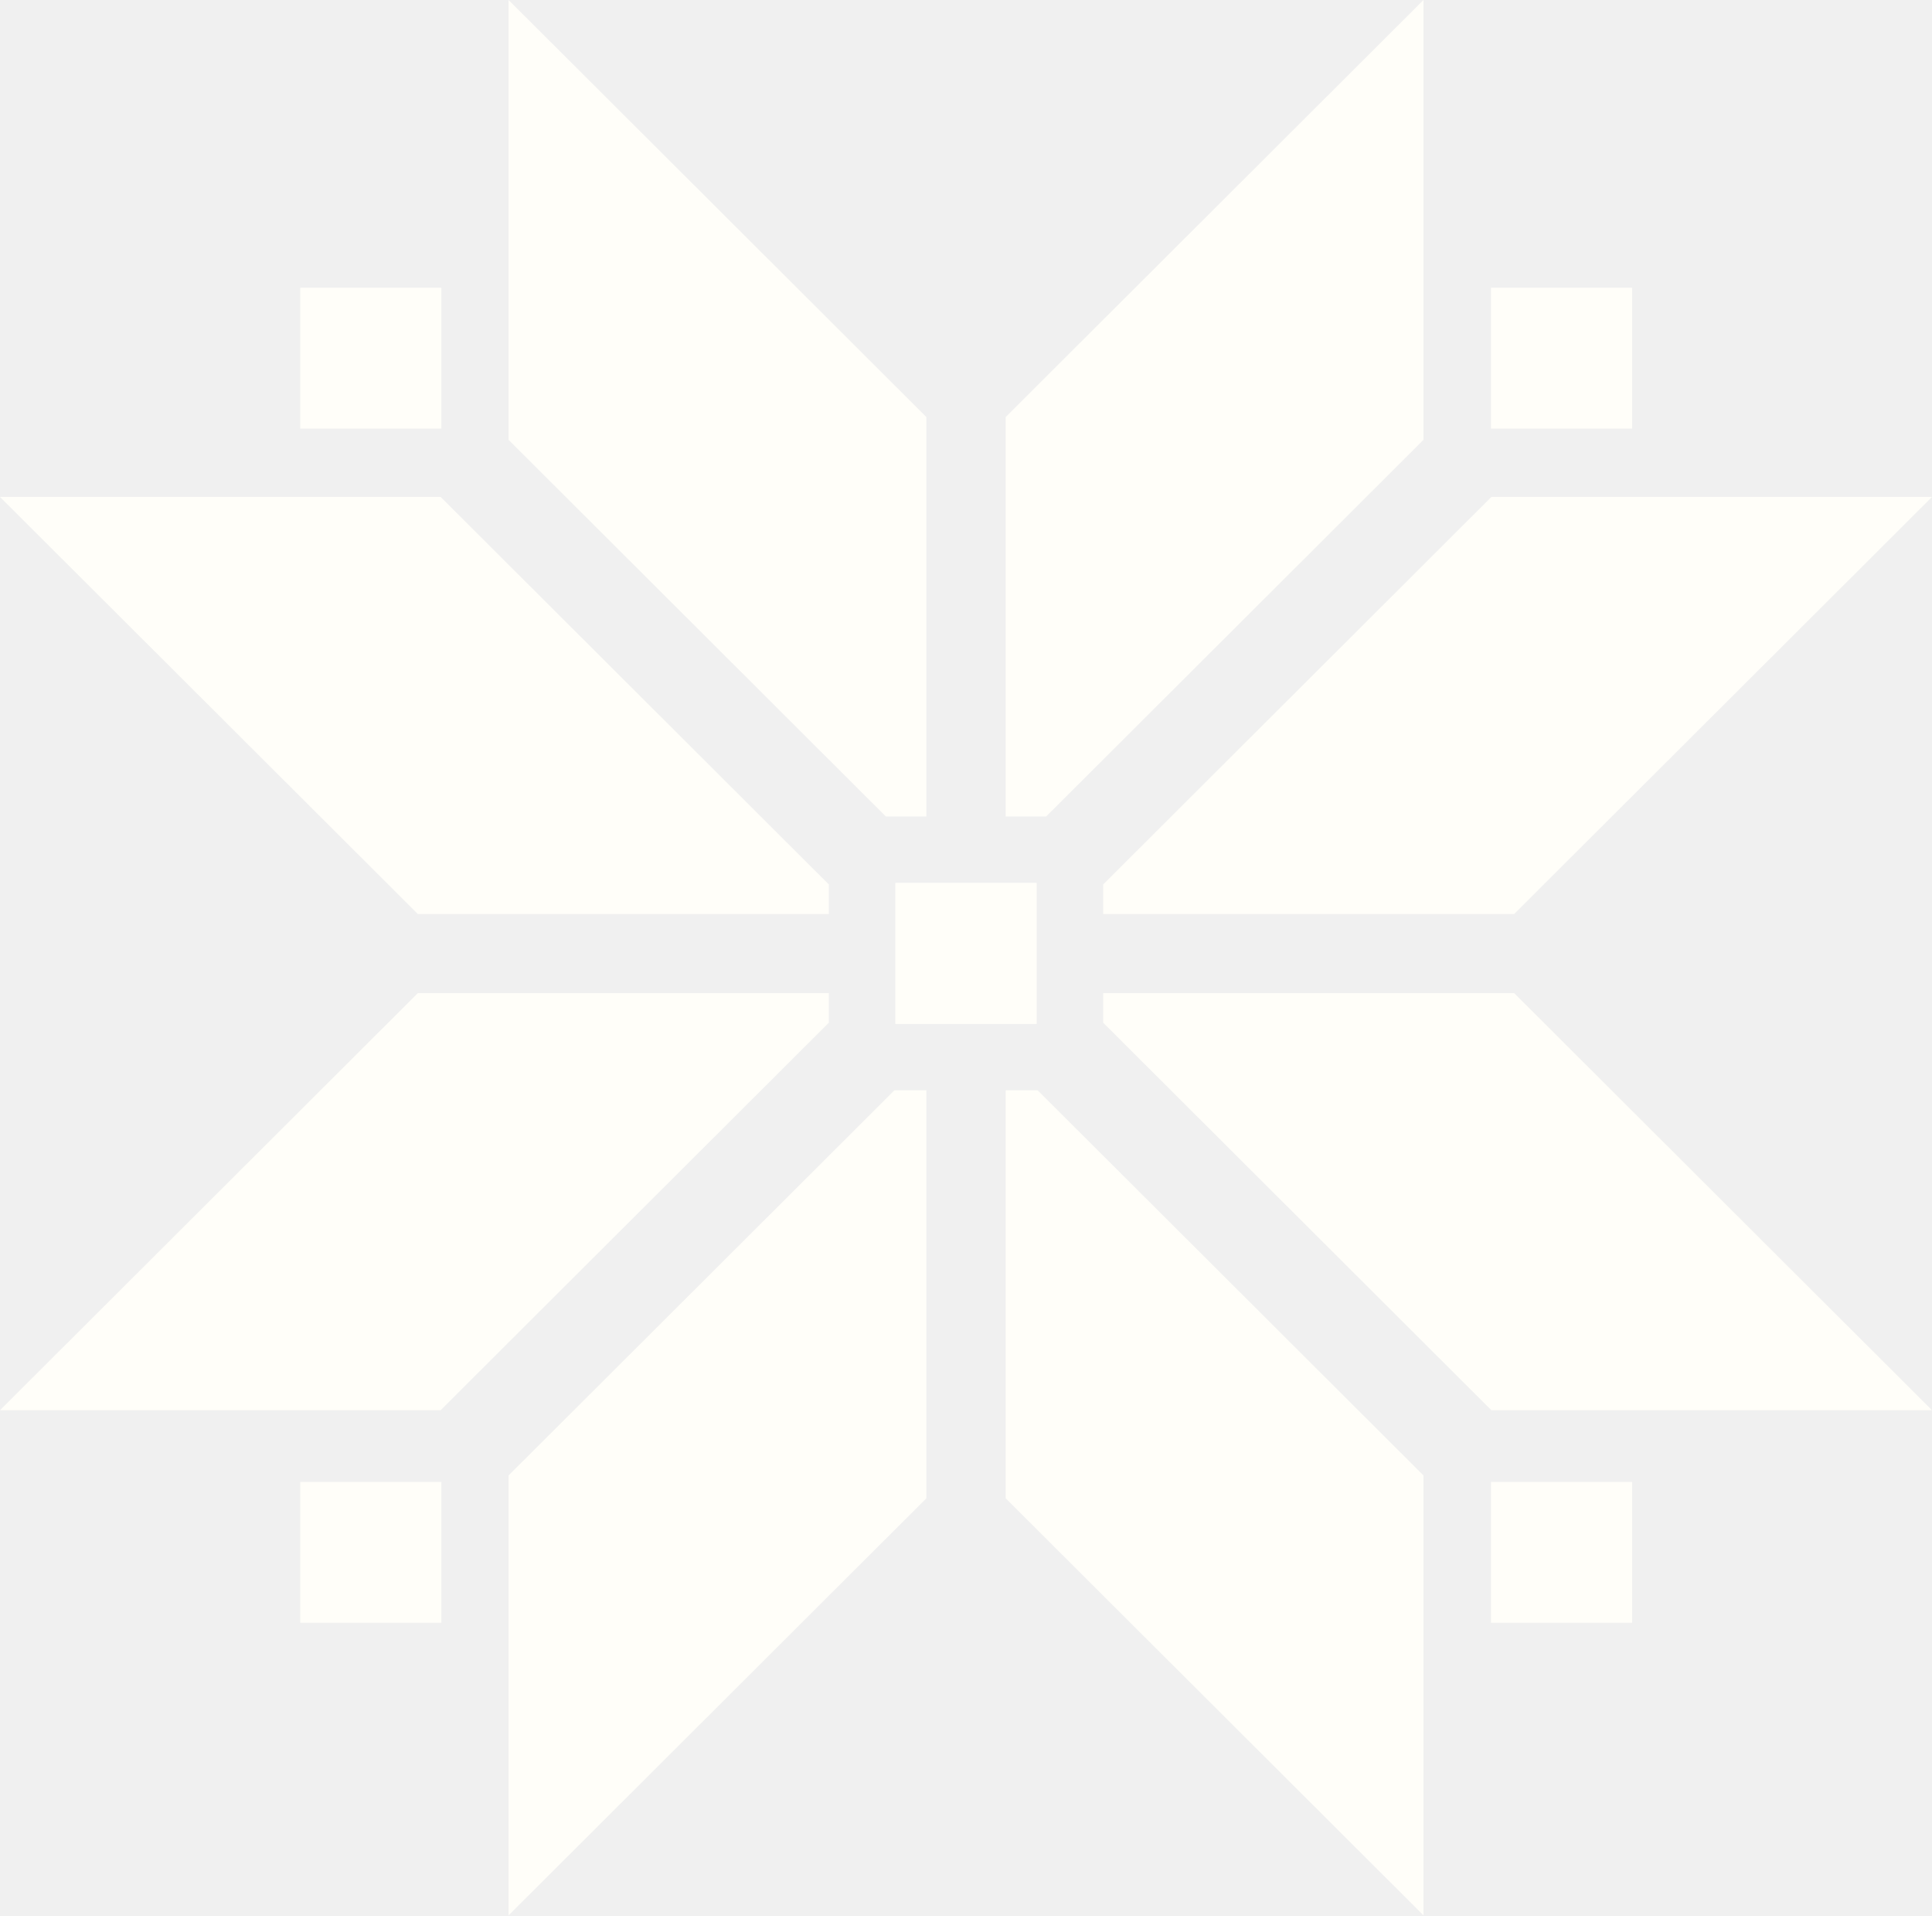
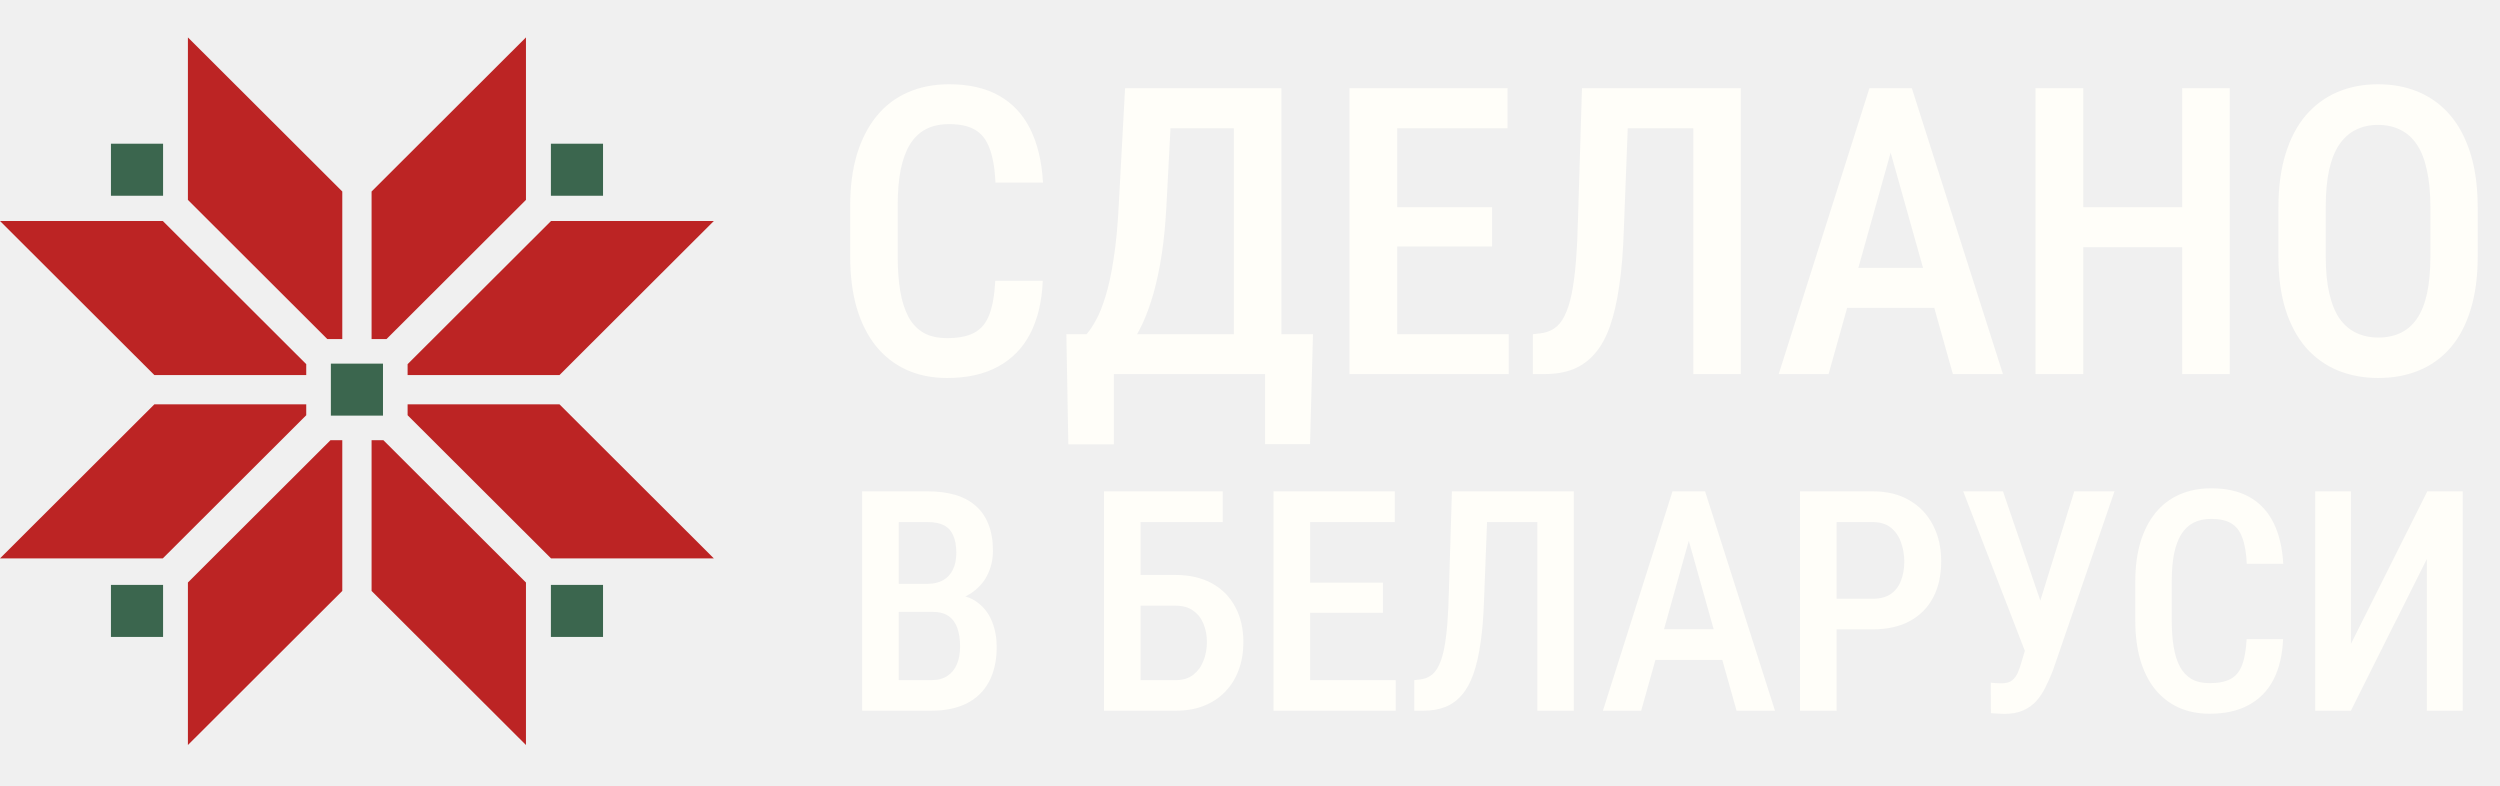
- <svg xmlns="http://www.w3.org/2000/svg" width="229" height="227" viewBox="0 0 229 227" fill="none">
-   <path d="M122.862 104.646H106.138V121.338H122.862V104.646Z" fill="#FFFEF9" />
-   <path d="M122.862 104.646H106.138V121.338H122.862V104.646Z" fill="#FFFEF9" />
-   <path d="M124.003 96.764L168.727 52.126V0L119.203 49.428V96.764H122.862H124.003Z" fill="#FFFEF9" />
-   <path d="M109.805 96.764V49.428L60.281 0V52.126L104.997 96.764H106.137H109.805Z" fill="#FFFEF9" />
-   <path d="M119.203 129.22V177.572L168.727 227V174.865L122.994 129.22H122.862H119.203Z" fill="#FFFEF9" />
-   <path d="M106.015 129.22L60.281 174.865V227L109.805 177.572V129.22H106.137H106.015Z" fill="#FFFEF9" />
-   <path d="M179.476 108.324L229 58.895H176.774L130.76 104.821V108.324H179.476Z" fill="#FFFEF9" />
-   <path d="M130.76 117.704V121.207L176.774 167.132H229L179.476 117.704H130.76Z" fill="#FFFEF9" />
-   <path d="M49.524 117.704L0 167.132H52.227L98.241 121.207V117.704H49.524Z" fill="#FFFEF9" />
-   <path d="M52.227 58.895H0L49.524 108.324H98.241V104.821L52.227 58.895Z" fill="#FFFEF9" />
-   <path d="M193.454 34.102H176.729V50.795H193.454V34.102Z" fill="#FFFEF9" />
-   <path d="M52.314 34.102H35.59V50.795H52.314V34.102Z" fill="#FFFEF9" />
-   <path d="M52.314 175.636H35.59V192.328H52.314V175.636Z" fill="#FFFEF9" />
-   <path d="M193.454 175.636H176.729V192.328H193.454V175.636Z" fill="#FFFEF9" />
+ <svg xmlns="http://www.w3.org/2000/svg" width="802" height="252" viewBox="0 0 802 252" fill="none">
+   <g clip-path="url(#clip0_1818_1082)">
+     <path d="M122.862 116.646H106.138V133.338H122.862V116.646Z" fill="#FFFEF9" />
+     <path d="M122.862 116.646H106.138V133.338H122.862V116.646Z" fill="#3B664E" />
+     <path d="M124.003 108.764L168.727 64.126V12L119.203 61.429V108.764H122.862H124.003Z" fill="#BC2424" />
+     <path d="M109.805 108.764V61.429L60.281 12V64.126L104.997 108.764H106.137H109.805Z" fill="#BC2424" />
+     <path d="M119.203 141.22V189.572L168.727 239V186.865L122.994 141.22H122.862H119.203Z" fill="#BC2424" />
+     <path d="M106.015 141.22L60.281 186.865V239L109.805 189.572V141.22H106.137H106.015Z" fill="#BC2424" />
+     <path d="M179.476 120.324L229 70.895H176.774L130.76 116.821V120.324H179.476Z" fill="#BC2424" />
+     <path d="M130.76 129.704V133.207L176.774 179.132H229L179.476 129.704H130.76Z" fill="#BC2424" />
+     <path d="M49.524 129.704L1.10153e-05 179.132H52.227L98.241 133.207V129.704H49.524Z" fill="#BC2424" />
+     <path d="M52.227 70.895H1.10153e-05L49.524 120.324H98.241V116.821L52.227 70.895Z" fill="#BC2424" />
+     <path d="M193.454 46.103H176.73V62.795H193.454V46.103Z" fill="#3B664E" />
+     <path d="M52.314 46.103H35.59V62.795H52.314V46.103Z" fill="#3B664E" />
+     <path d="M52.314 187.636H35.59V204.328H52.314V187.636Z" fill="#3B664E" />
+     <path d="M193.454 187.636H176.73V204.328H193.454V187.636Z" fill="#3B664E" />
+   </g>
+   <path d="M319.288 90.081H334.531C334.237 96.715 332.894 102.363 330.5 107.024C328.106 111.644 324.663 115.171 320.17 117.606C315.719 120.042 310.281 121.26 303.856 121.26C298.985 121.26 294.618 120.378 290.754 118.614C286.933 116.851 283.679 114.31 280.991 110.993C278.304 107.633 276.246 103.539 274.818 98.71C273.433 93.881 272.74 88.401 272.74 82.27V66.019C272.74 59.888 273.454 54.408 274.881 49.579C276.351 44.75 278.451 40.656 281.18 37.296C283.91 33.937 287.227 31.396 291.132 29.675C295.08 27.911 299.531 27.029 304.486 27.029C310.827 27.029 316.16 28.247 320.485 30.683C324.81 33.118 328.148 36.688 330.5 41.391C332.852 46.094 334.216 51.826 334.594 58.587H319.351C319.141 54.009 318.511 50.356 317.461 47.627C316.454 44.855 314.9 42.86 312.8 41.643C310.743 40.425 307.971 39.816 304.486 39.816C301.588 39.816 299.09 40.362 296.99 41.454C294.933 42.545 293.232 44.183 291.888 46.367C290.586 48.508 289.6 51.217 288.928 54.492C288.298 57.726 287.983 61.526 287.983 65.893V82.27C287.983 86.469 288.256 90.186 288.802 93.419C289.348 96.652 290.23 99.403 291.447 101.67C292.665 103.896 294.282 105.597 296.297 106.772C298.313 107.906 300.833 108.473 303.856 108.473C307.467 108.473 310.344 107.906 312.485 106.772C314.669 105.639 316.286 103.728 317.335 101.041C318.385 98.353 319.036 94.7 319.288 90.081ZM409.361 107.213V120H353.743V107.213H409.361ZM357.333 107.213V142.55H342.72L342.09 107.213H357.333ZM421.203 107.213L420.258 142.487H405.834V107.213H421.203ZM399.22 28.289V41.139H363.947V28.289H399.22ZM411.062 28.289V120H395.819V28.289H411.062ZM360.923 28.289H376.167L374.214 65.578C373.92 71.457 373.416 76.748 372.702 81.451C371.988 86.154 371.106 90.354 370.057 94.049C369.007 97.744 367.831 100.999 366.529 103.812C365.228 106.584 363.821 108.998 362.309 111.056C360.839 113.113 359.286 114.877 357.648 116.347C356.052 117.816 354.457 119.034 352.861 120H345.113V107.213H348.578C349.543 106.122 350.551 104.61 351.601 102.678C352.693 100.705 353.722 98.122 354.688 94.931C355.695 91.697 356.556 87.687 357.27 82.9C358.026 78.113 358.572 72.339 358.908 65.578L360.923 28.289ZM484.002 107.213V120H444.194V107.213H484.002ZM448.225 28.289V120H432.919V28.289H448.225ZM478.648 66.46V79.058H444.194V66.46H478.648ZM483.625 28.289V41.139H444.194V28.289H483.625ZM546.55 28.289V41.139H510.458V28.289H546.55ZM558.455 28.289V120H543.211V28.289H558.455ZM507.497 28.289H522.677L520.914 73.956C520.704 80.632 520.221 86.511 519.465 91.592C518.751 96.631 517.764 100.957 516.504 104.568C515.245 108.179 513.628 111.119 511.654 113.386C509.723 115.654 507.413 117.334 504.726 118.425C502.08 119.475 499.015 120 495.529 120H491.75V107.213L493.955 106.961C495.718 106.793 497.251 106.269 498.553 105.387C499.896 104.505 501.009 103.161 501.891 101.356C502.815 99.55 503.571 97.24 504.159 94.427C504.747 91.571 505.209 88.107 505.544 84.034C505.88 79.96 506.111 75.194 506.237 69.735L507.497 28.289ZM608.782 40.887L586.61 120H570.611L599.712 28.289H609.664L608.782 40.887ZM626.482 120L604.247 40.887L603.176 28.289H613.317L642.544 120H626.482ZM626.86 85.923V98.773H584.154V85.923H626.86ZM703.328 66.46V79.31H664.716V66.46H703.328ZM668.306 28.289V120H653V28.289H668.306ZM715.295 28.289V120H700.052V28.289H715.295ZM794.85 66.649V82.27C794.85 88.737 794.094 94.406 792.582 99.277C791.112 104.148 788.971 108.221 786.157 111.497C783.386 114.73 780.026 117.166 776.079 118.803C772.174 120.441 767.807 121.26 762.978 121.26C758.19 121.26 753.823 120.441 749.876 118.803C745.971 117.166 742.59 114.73 739.735 111.497C736.921 108.221 734.738 104.148 733.184 99.277C731.672 94.406 730.917 88.737 730.917 82.27V66.649C730.917 60.098 731.672 54.366 733.184 49.453C734.696 44.498 736.858 40.362 739.672 37.044C742.527 33.727 745.908 31.229 749.813 29.549C753.76 27.869 758.106 27.029 762.852 27.029C767.681 27.029 772.048 27.869 775.953 29.549C779.9 31.229 783.281 33.727 786.094 37.044C788.908 40.362 791.07 44.498 792.582 49.453C794.094 54.366 794.85 60.098 794.85 66.649ZM779.669 82.27V66.523C779.669 61.862 779.292 57.873 778.536 54.555C777.822 51.196 776.751 48.466 775.323 46.367C773.896 44.225 772.132 42.65 770.032 41.643C767.975 40.593 765.581 40.068 762.852 40.068C760.206 40.068 757.834 40.593 755.734 41.643C753.676 42.65 751.913 44.225 750.443 46.367C749.015 48.466 747.923 51.196 747.167 54.555C746.454 57.873 746.097 61.862 746.097 66.523V82.27C746.097 86.847 746.475 90.794 747.23 94.112C747.986 97.387 749.078 100.075 750.506 102.174C751.976 104.232 753.76 105.765 755.86 106.772C757.959 107.78 760.332 108.284 762.978 108.284C765.665 108.284 768.059 107.78 770.158 106.772C772.258 105.765 774 104.232 775.386 102.174C776.814 100.075 777.885 97.387 778.599 94.112C779.313 90.794 779.669 86.847 779.669 82.27Z" fill="#FFFEF9" />
+   <path d="M299.197 196.289H284.84L284.792 187.298H297.505C299.471 187.298 301.147 186.911 302.533 186.138C303.918 185.364 304.966 184.236 305.675 182.754C306.416 181.272 306.787 179.483 306.787 177.388C306.787 175.068 306.448 173.183 305.771 171.732C305.127 170.25 304.128 169.17 302.774 168.494C301.421 167.817 299.681 167.479 297.554 167.479H288.321V228H276.574V157.617H297.554C300.841 157.617 303.773 157.988 306.352 158.729C308.93 159.47 311.121 160.63 312.926 162.21C314.763 163.789 316.148 165.771 317.083 168.155C318.05 170.54 318.533 173.376 318.533 176.663C318.533 179.531 317.921 182.174 316.696 184.591C315.472 186.976 313.651 188.941 311.234 190.488C308.849 192.003 305.884 192.905 302.339 193.195L299.197 196.289ZM298.762 228H280.973L286.387 218.187H298.762C300.857 218.187 302.581 217.736 303.935 216.834C305.288 215.931 306.303 214.674 306.98 213.063C307.657 211.452 307.995 209.566 307.995 207.407C307.995 205.151 307.705 203.186 307.125 201.51C306.545 199.834 305.61 198.545 304.321 197.643C303.032 196.74 301.324 196.289 299.197 196.289H287.354L287.451 187.298H302.581L305.288 190.73C308.672 190.794 311.427 191.632 313.554 193.244C315.681 194.823 317.244 196.869 318.243 199.383C319.242 201.897 319.742 204.587 319.742 207.456C319.742 211.935 318.904 215.706 317.228 218.767C315.584 221.796 313.2 224.101 310.074 225.68C306.948 227.227 303.177 228 298.762 228ZM392.251 157.617V167.479H365.858V228H354.16V157.617H392.251ZM362.522 184.446H377.121C381.665 184.446 385.564 185.348 388.819 187.153C392.074 188.958 394.556 191.471 396.264 194.694C398.004 197.917 398.874 201.687 398.874 206.005C398.874 209.26 398.375 212.225 397.375 214.9C396.409 217.575 394.975 219.895 393.073 221.861C391.204 223.827 388.932 225.341 386.257 226.405C383.583 227.468 380.537 228 377.121 228H354.16V157.617H365.906V218.187H377.121C379.441 218.187 381.327 217.623 382.777 216.495C384.259 215.335 385.355 213.836 386.064 212C386.805 210.13 387.176 208.1 387.176 205.909C387.176 203.782 386.805 201.848 386.064 200.108C385.355 198.335 384.259 196.934 382.777 195.902C381.327 194.839 379.441 194.307 377.121 194.307H362.522V184.446ZM447.746 218.187V228H417.195V218.187H447.746ZM420.289 157.617V228H408.542V157.617H420.289ZM443.637 186.911V196.579H417.195V186.911H443.637ZM447.456 157.617V167.479H417.195V157.617H447.456ZM495.747 157.617V167.479H468.048V157.617H495.747ZM504.883 157.617V228H493.185V157.617H504.883ZM465.776 157.617H477.426L476.073 192.664C475.912 197.788 475.541 202.299 474.961 206.199C474.413 210.066 473.656 213.385 472.689 216.157C471.722 218.928 470.481 221.184 468.967 222.924C467.484 224.665 465.712 225.954 463.649 226.792C461.619 227.597 459.267 228 456.592 228H453.691V218.187L455.383 217.994C456.737 217.865 457.913 217.462 458.912 216.785C459.943 216.108 460.797 215.077 461.474 213.691C462.183 212.306 462.763 210.533 463.214 208.374C463.666 206.183 464.02 203.524 464.278 200.398C464.536 197.272 464.713 193.614 464.81 189.425L465.776 157.617ZM543.507 167.285L526.491 228H514.213L536.546 157.617H544.184L543.507 167.285ZM557.09 228L540.026 167.285L539.205 157.617H546.987L569.417 228H557.09ZM557.38 201.848V211.71H524.606V201.848H557.38ZM600.693 201.897H585.853V192.084H600.693C603.142 192.084 605.108 191.568 606.59 190.537C608.073 189.505 609.152 188.087 609.829 186.283C610.538 184.478 610.893 182.432 610.893 180.144C610.893 177.952 610.538 175.89 609.829 173.956C609.152 172.022 608.073 170.46 606.59 169.267C605.108 168.075 603.142 167.479 600.693 167.479H589.188V228H577.441V157.617H600.693C605.366 157.617 609.33 158.584 612.584 160.518C615.872 162.451 618.385 165.11 620.125 168.494C621.866 171.845 622.736 175.696 622.736 180.047C622.736 184.591 621.866 188.49 620.125 191.745C618.385 195 615.872 197.514 612.584 199.286C609.33 201.026 605.366 201.897 600.693 201.897ZM651.208 203.395L665.42 157.617H678.327L658.556 215.142C657.847 216.946 657.073 218.687 656.235 220.362C655.43 222.038 654.447 223.537 653.287 224.858C652.126 226.147 650.709 227.162 649.033 227.903C647.389 228.645 645.375 229.015 642.99 229.015C642.313 229.015 641.524 228.983 640.622 228.918C639.751 228.854 639.107 228.806 638.688 228.773L638.64 219.009C638.962 219.041 639.526 219.089 640.332 219.154C641.169 219.186 641.75 219.202 642.072 219.202C643.554 219.202 644.682 218.896 645.456 218.284C646.261 217.639 646.89 216.785 647.341 215.722C647.792 214.658 648.195 213.482 648.549 212.193L651.208 203.395ZM642.555 157.617L655.704 196.096L658.942 209.196L649.855 209.534L629.793 157.617H642.555ZM720.721 205.039H732.419C732.193 210.13 731.162 214.465 729.325 218.042C727.488 221.587 724.846 224.294 721.397 226.163C717.981 228.032 713.808 228.967 708.877 228.967C705.139 228.967 701.788 228.29 698.823 226.937C695.89 225.583 693.393 223.633 691.33 221.087C689.268 218.509 687.688 215.367 686.593 211.661C685.529 207.955 684.998 203.75 684.998 199.044V186.573C684.998 181.868 685.545 177.662 686.641 173.956C687.769 170.25 689.38 167.108 691.475 164.53C693.57 161.952 696.116 160.002 699.113 158.681C702.142 157.327 705.558 156.65 709.361 156.65C714.227 156.65 718.32 157.585 721.639 159.454C724.959 161.323 727.521 164.063 729.325 167.672C731.13 171.281 732.177 175.68 732.467 180.869H720.769C720.608 177.356 720.125 174.552 719.319 172.458C718.545 170.331 717.353 168.8 715.742 167.865C714.163 166.931 712.036 166.463 709.361 166.463C707.137 166.463 705.22 166.882 703.608 167.72C702.029 168.558 700.724 169.815 699.693 171.491C698.694 173.134 697.937 175.213 697.421 177.727C696.938 180.208 696.696 183.125 696.696 186.476V199.044C696.696 202.267 696.905 205.119 697.324 207.601C697.743 210.082 698.42 212.193 699.355 213.933C700.289 215.641 701.53 216.946 703.077 217.849C704.624 218.719 706.557 219.154 708.877 219.154C711.649 219.154 713.856 218.719 715.5 217.849C717.176 216.979 718.417 215.512 719.222 213.45C720.028 211.387 720.527 208.584 720.721 205.039ZM754.172 206.585L778.68 157.617H790.04V228H778.535V179.322L754.172 228H742.715V157.617H754.172V206.585Z" fill="#FFFEF9" />
+   <defs>
+     <clipPath id="clip0_1818_1082">
+       <rect width="229" height="227" fill="white" transform="translate(1.10153e-05 12)" />
+     </clipPath>
+   </defs>
</svg>
